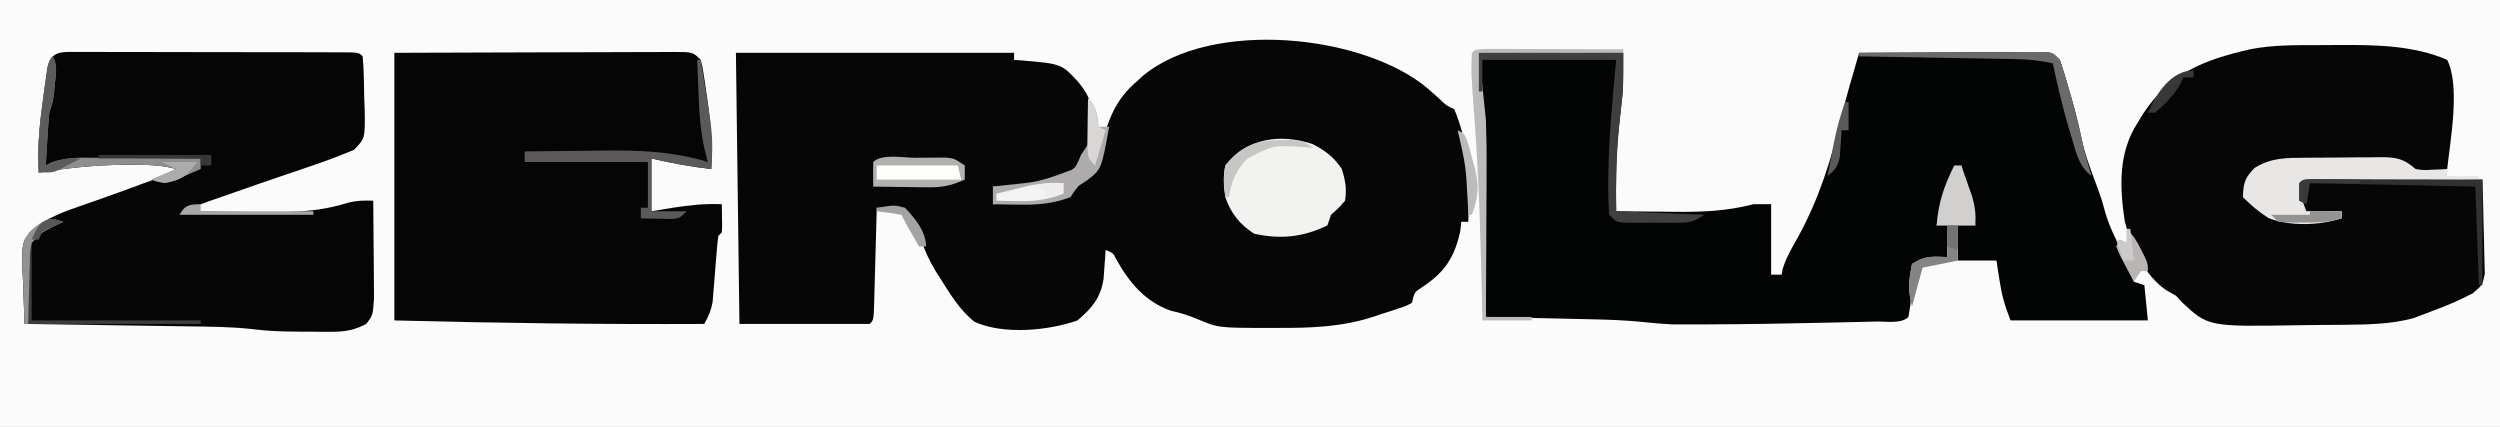
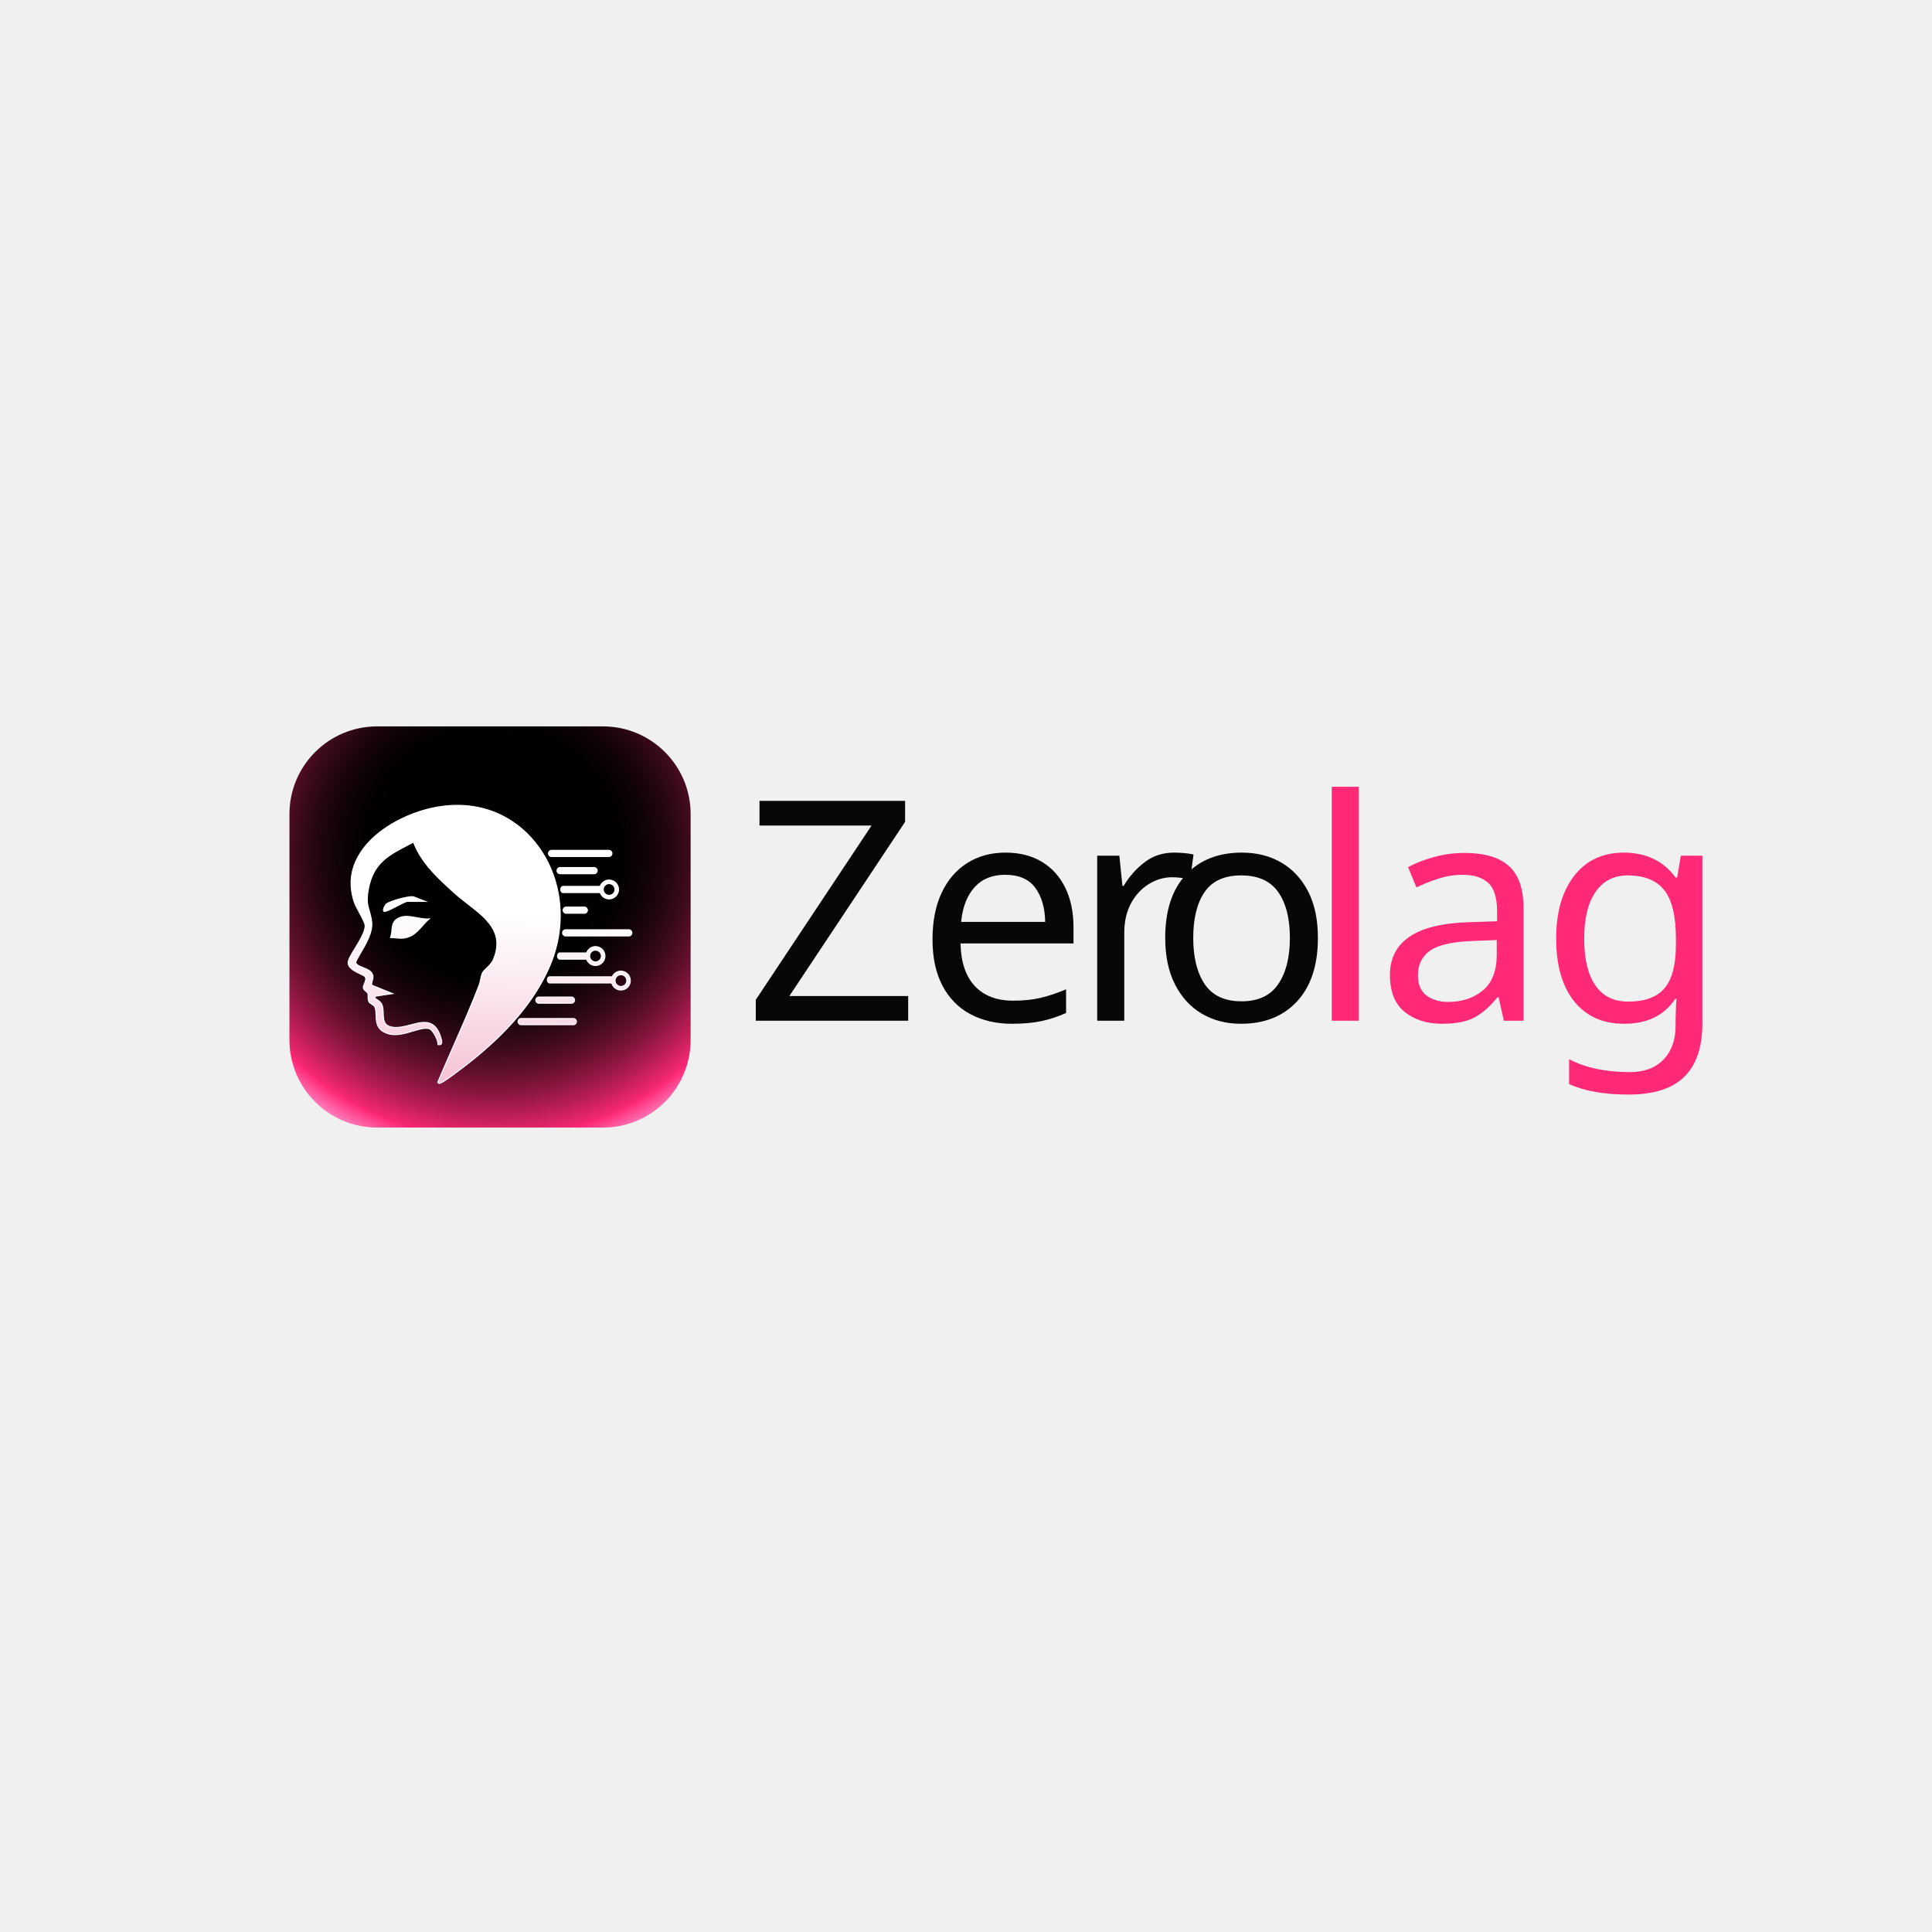
- <svg xmlns="http://www.w3.org/2000/svg" version="1.1" width="710" height="121">
-   <path d="M0 0 C234.3 0 468.6 0 710 0 C710 39.93 710 79.86 710 121 C475.7 121 241.4 121 0 121 C0 81.07 0 41.14 0 0 Z " fill="#FBFBFB" transform="translate(0,0)" />
-   <path d="M0 0 C1.473 1.307 1.473 1.307 2.977 2.641 C5.179 4.758 5.179 4.758 7.375 5.75 C11.843 16.3 11.833 26.527 11.375 37.75 C10.715 37.75 10.055 37.75 9.375 37.75 C9.293 38.575 9.21 39.4 9.125 40.25 C7.493 47.865 4.64 52.18 -1.918 56.426 C-3.928 57.731 -3.928 57.731 -4.625 60.75 C-6.248 61.625 -6.248 61.625 -8.344 62.32 C-9.112 62.577 -9.88 62.833 -10.672 63.098 C-11.481 63.354 -12.291 63.611 -13.125 63.875 C-13.904 64.139 -14.682 64.404 -15.484 64.676 C-24.517 67.622 -33.246 67.914 -42.688 67.875 C-43.629 67.879 -44.571 67.883 -45.541 67.887 C-59.665 67.867 -59.665 67.867 -65.688 65.312 C-68.245 64.261 -70.38 63.588 -73.125 63 C-80.403 60.401 -84.956 54.983 -88.617 48.352 C-89.541 46.576 -89.541 46.576 -91.625 45.75 C-91.698 46.871 -91.698 46.871 -91.773 48.016 C-91.848 49 -91.923 49.985 -92 51 C-92.07 51.975 -92.139 52.949 -92.211 53.953 C-93.002 59.299 -95.525 62.288 -99.625 65.75 C-107.805 68.654 -120.709 69.904 -128.891 66.121 C-133.064 62.822 -135.815 58.199 -138.625 53.75 C-139.049 53.091 -139.473 52.433 -139.91 51.754 C-141.704 48.801 -143.022 45.798 -144.188 42.562 C-145.704 38.215 -145.704 38.215 -148.625 34.75 C-150.586 34.343 -150.586 34.343 -152.738 34.152 C-154.021 34.02 -155.304 33.887 -156.625 33.75 C-156.663 35.196 -156.663 35.196 -156.701 36.672 C-156.795 40.237 -156.895 43.802 -156.997 47.367 C-157.041 48.912 -157.082 50.457 -157.122 52.003 C-157.18 54.219 -157.244 56.436 -157.309 58.652 C-157.334 59.695 -157.334 59.695 -157.359 60.758 C-157.511 65.636 -157.511 65.636 -158.625 66.75 C-170.835 66.75 -183.045 66.75 -195.625 66.75 C-195.955 41.34 -196.285 15.93 -196.625 -10.25 C-170.555 -10.25 -144.485 -10.25 -117.625 -10.25 C-117.625 -9.59 -117.625 -8.93 -117.625 -8.25 C-116.961 -8.201 -116.297 -8.152 -115.613 -8.102 C-104.152 -7.131 -104.152 -7.131 -99.375 -1.938 C-97.042 0.976 -95.806 2.94 -95.625 6.75 C-95.517 7.771 -95.517 7.771 -95.406 8.812 C-95.064 13.884 -95.692 17.259 -98.93 21.246 C-104.386 26.086 -111.753 27.906 -118.875 27.812 C-119.767 27.803 -120.659 27.794 -121.578 27.785 C-122.254 27.774 -122.929 27.762 -123.625 27.75 C-123.625 29.4 -123.625 31.05 -123.625 32.75 C-121.27 32.635 -118.917 32.508 -116.562 32.375 C-115.252 32.305 -113.941 32.236 -112.59 32.164 C-105.766 31.519 -105.766 31.519 -99.918 28.277 C-99.371 27.49 -99.371 27.49 -98.812 26.688 C-96.625 23.75 -96.625 23.75 -94.625 22.75 C-94.064 20.849 -93.514 18.944 -93.028 17.022 C-91.032 9.129 -89.062 3.123 -82.625 -2.25 C-81.859 -2.962 -81.859 -2.962 -81.078 -3.688 C-61.524 -19.95 -18.266 -15.568 0 0 Z " fill="#060606" transform="translate(405.625,25.25)" />
-   <path d="M0 0 C13.53 0 27.06 0 41 0 C41 10.096 41 10.096 40.562 13.945 C40.427 15.221 40.427 15.221 40.289 16.523 C40.099 18.235 39.906 19.946 39.711 21.656 C38.891 29.456 38.905 37.166 39 45 C43.108 45.05 47.215 45.086 51.323 45.11 C52.717 45.12 54.11 45.133 55.504 45.151 C63.297 45.246 70.424 44.957 78 43 C79.65 43 81.3 43 83 43 C83 49.6 83 56.2 83 63 C83.99 63 84.98 63 86 63 C86.088 62.482 86.175 61.964 86.266 61.43 C87.282 58.067 89.036 55.169 90.75 52.125 C96.608 41.39 100.136 30.237 102.91 18.375 C104.389 12.194 106.23 6.102 108 0 C115.796 -0.051 123.592 -0.086 131.389 -0.11 C134.043 -0.12 136.697 -0.134 139.351 -0.151 C143.158 -0.175 146.966 -0.186 150.773 -0.195 C152.563 -0.211 152.563 -0.211 154.388 -0.227 C155.489 -0.227 156.59 -0.227 157.724 -0.227 C159.183 -0.234 159.183 -0.234 160.671 -0.241 C163 0 163 0 165 2 C165.909 4.683 166.732 7.339 167.5 10.062 C167.836 11.227 167.836 11.227 168.18 12.415 C169.246 16.153 170.246 19.872 171 23.688 C172.042 28.827 173.957 33.666 175.781 38.57 C177 42 177 42 177.93 45.473 C179.111 49.366 180.731 52.729 182.625 56.312 C186 62.748 186 62.748 186 65 C186.99 65.33 187.98 65.66 189 66 C189.33 69.3 189.66 72.6 190 76 C177.13 76 164.26 76 151 76 C149.382 71.954 148.525 68.909 147.875 64.688 C147.707 63.619 147.54 62.55 147.367 61.449 C147.246 60.641 147.125 59.833 147 59 C143.37 59 139.74 59 136 59 C136 55.7 136 52.4 136 49 C137.65 49 139.3 49 141 49 C139.02 40.585 139.02 40.585 137 32 C133.556 35.444 133.048 37.544 131.812 42.188 C131.468 43.46 131.124 44.732 130.77 46.043 C130.516 47.019 130.262 47.995 130 49 C130.99 49 131.98 49 133 49 C133 51.97 133 54.94 133 58 C131.907 58.144 130.814 58.289 129.688 58.438 C126.069 58.883 126.069 58.883 123 60 C123.021 61.176 123.041 62.351 123.062 63.562 C123.062 67.452 122.704 71.167 122 75 C119.957 77.043 115.73 76.258 112.918 76.316 C112.084 76.337 111.251 76.358 110.392 76.38 C107.657 76.446 104.923 76.505 102.188 76.562 C101.261 76.583 100.335 76.604 99.38 76.626 C87.608 76.89 75.837 77.098 64.062 77.125 C62.972 77.13 61.881 77.134 60.757 77.139 C59.735 77.137 58.713 77.135 57.66 77.133 C56.371 77.131 56.371 77.131 55.055 77.129 C52.428 77.018 49.867 76.791 47.254 76.511 C42.257 75.991 37.295 75.786 32.273 75.684 C30.963 75.652 30.963 75.652 29.626 75.621 C26.876 75.556 24.125 75.497 21.375 75.438 C19.493 75.394 17.612 75.351 15.73 75.307 C11.154 75.2 6.577 75.099 2 75 C1.99 74.316 1.979 73.632 1.969 72.928 C1.86 65.79 1.746 58.652 1.628 51.514 C1.584 48.852 1.543 46.191 1.503 43.529 C1.445 39.697 1.381 35.864 1.316 32.031 C1.3 30.848 1.283 29.664 1.266 28.444 C1.157 21.638 1.157 21.638 0.48 14.873 C-0.13 9.95 0 4.96 0 0 Z " fill="#030404" transform="translate(420,15)" />
-   <path d="M0 0 C21.133 -0.08 21.133 -0.08 30.117 -0.098 C36.256 -0.11 42.395 -0.124 48.533 -0.151 C53.48 -0.173 58.428 -0.185 63.375 -0.19 C65.265 -0.193 67.156 -0.201 69.047 -0.211 C71.688 -0.226 74.329 -0.228 76.97 -0.227 C77.758 -0.234 78.545 -0.241 79.357 -0.249 C84.772 -0.228 84.772 -0.228 87 2 C87.502 3.888 87.502 3.888 87.852 6.184 C88.045 7.445 88.045 7.445 88.243 8.731 C88.369 9.624 88.495 10.517 88.625 11.438 C88.757 12.34 88.889 13.242 89.025 14.171 C89.901 20.471 90.394 26.635 90 33 C84.208 32.368 78.674 31.33 73 30 C73 34.95 73 39.9 73 45 C76.001 44.505 76.001 44.505 79.062 44 C83.793 43.267 88.224 42.778 93 43 C93.098 49.152 93.098 49.152 93 51 C92.67 51.33 92.34 51.66 92 52 C91.797 53.511 91.653 55.031 91.535 56.551 C91.418 57.94 91.418 57.94 91.299 59.357 C91.142 61.316 90.989 63.274 90.838 65.232 C90.759 66.162 90.679 67.093 90.598 68.051 C90.531 68.903 90.464 69.756 90.395 70.634 C89.985 73.093 89.227 74.844 88 77 C58.644 77.139 29.349 76.762 0 76 C0 50.92 0 25.84 0 0 Z " fill="#050505" transform="translate(112,15)" />
-   <path d="M0 0 C1.193 0.008 1.193 0.008 2.41 0.017 C3.248 0.015 4.085 0.013 4.948 0.011 C7.725 0.008 10.501 0.018 13.277 0.029 C15.2 0.031 17.123 0.031 19.046 0.031 C23.079 0.032 27.111 0.041 31.144 0.054 C36.325 0.071 41.506 0.075 46.687 0.074 C50.658 0.074 54.629 0.08 58.6 0.087 C60.511 0.09 62.422 0.092 64.333 0.093 C66.998 0.095 69.663 0.104 72.328 0.115 C73.126 0.114 73.923 0.114 74.745 0.113 C80.19 0.145 80.19 0.145 81.305 1.26 C81.668 5.188 81.676 9.13 81.742 13.072 C81.788 14.179 81.834 15.286 81.881 16.426 C81.994 24.543 81.994 24.543 78.848 27.815 C74.653 29.526 70.481 31.15 66.18 32.572 C64.405 33.176 62.63 33.781 60.855 34.385 C59.945 34.692 59.034 34.999 58.096 35.315 C53.508 36.868 48.938 38.471 44.367 40.072 C43.534 40.362 42.7 40.652 41.841 40.951 C41.057 41.224 40.273 41.498 39.465 41.779 C38.438 42.137 38.438 42.137 37.391 42.501 C35.006 43.368 32.656 44.307 30.305 45.26 C35.354 45.335 40.403 45.389 45.454 45.425 C47.166 45.44 48.879 45.46 50.591 45.486 C59.69 45.622 68.087 45.665 76.868 42.91 C79.446 42.222 81.649 42.147 84.305 42.26 C84.354 46.602 84.39 50.943 84.414 55.285 C84.425 56.761 84.438 58.237 84.455 59.714 C84.48 61.838 84.491 63.963 84.5 66.088 C84.51 67.366 84.521 68.644 84.532 69.96 C84.197 74.819 84.197 74.819 82.305 77.26 C78.865 79.108 75.969 79.508 72.101 79.49 C71.12 79.488 70.14 79.487 69.129 79.485 C67.607 79.466 67.607 79.466 66.055 79.447 C65.056 79.447 64.057 79.446 63.027 79.445 C58.746 79.42 54.57 79.308 50.321 78.769 C43.997 78.036 37.661 78.028 31.301 77.944 C29.982 77.923 28.663 77.902 27.304 77.881 C23.827 77.826 20.35 77.776 16.873 77.728 C13.313 77.677 9.753 77.622 6.193 77.567 C-0.77 77.46 -7.732 77.358 -14.695 77.26 C-14.9 73.386 -15.023 69.513 -15.133 65.635 C-15.192 64.541 -15.25 63.446 -15.311 62.319 C-15.479 54.359 -15.479 54.359 -13.23 51.206 C-9.394 47.841 -5.273 45.984 -0.445 44.322 C0.947 43.83 2.338 43.338 3.73 42.846 C4.463 42.593 5.196 42.34 5.952 42.079 C10.234 40.588 14.486 39.012 18.742 37.447 C19.577 37.145 20.412 36.843 21.272 36.532 C25.075 35.39 25.075 35.39 28.305 33.26 C24.066 32.075 19.928 32.069 15.555 32.072 C14.721 32.072 13.888 32.071 13.03 32.07 C5.02 32.137 -2.788 33.038 -10.695 34.26 C-11.167 26.8 -10.345 19.573 -9.32 12.197 C-9.194 11.257 -9.068 10.316 -8.938 9.347 C-8.809 8.461 -8.68 7.575 -8.547 6.662 C-8.374 5.463 -8.374 5.463 -8.198 4.24 C-7.031 -0.36 -4.15 0.024 0 0 Z " fill="#040504" transform="translate(21.6954,14.74005)" />
-   <path d="M0 0 C2.133 -0.002 4.265 -0.02 6.398 -0.039 C16.491 -0.081 27.123 0.115 36.535 4.185 C40.283 11.682 37.447 26.864 36.535 35.185 C34.681 37.039 32.11 36.421 29.64 36.513 C27.535 36.185 27.535 36.185 25.891 34.69 C22.597 32.586 19.519 32.755 15.734 32.787 C14.979 32.784 14.225 32.781 13.447 32.778 C11.853 32.776 10.258 32.782 8.664 32.794 C6.241 32.81 3.819 32.794 1.396 32.775 C-0.158 32.777 -1.712 32.781 -3.266 32.787 C-3.983 32.781 -4.7 32.775 -5.439 32.768 C-10.563 32.839 -14.014 33.808 -18.465 36.185 C-20.654 38.915 -20.654 38.915 -20.59 41.56 C-19.122 44.986 -17.599 46.366 -14.407 48.248 C-7.745 50.371 -0.37 49.517 6.535 49.185 C6.535 48.525 6.535 47.865 6.535 47.185 C5.836 47.22 5.137 47.255 4.417 47.291 C3.507 47.318 2.597 47.345 1.66 47.373 C0.755 47.408 -0.15 47.442 -1.083 47.478 C-2.262 47.333 -2.262 47.333 -3.465 47.185 C-5.613 43.963 -5.759 42.908 -5.465 39.185 C-4.465 38.185 -4.465 38.185 -2.409 38.065 C-1.053 38.068 -1.053 38.068 0.33 38.072 C1.351 38.072 2.372 38.072 3.424 38.072 C4.534 38.077 5.645 38.082 6.789 38.088 C8.484 38.09 8.484 38.09 10.215 38.092 C13.842 38.098 17.47 38.11 21.097 38.123 C23.55 38.128 26.002 38.132 28.455 38.136 C34.481 38.148 40.508 38.164 46.535 38.185 C46.683 42.384 46.792 46.582 46.864 50.783 C46.894 52.211 46.935 53.639 46.987 55.066 C47.06 57.122 47.094 59.175 47.121 61.232 C47.152 62.468 47.183 63.704 47.216 64.977 C46.535 68.185 46.535 68.185 43.736 70.516 C40.09 72.417 36.513 73.96 32.66 75.373 C31.991 75.633 31.322 75.892 30.632 76.16 C29.629 76.534 29.629 76.534 28.605 76.916 C28.015 77.136 27.425 77.357 26.816 77.584 C20.565 79.231 14.14 79.362 7.714 79.424 C6.893 79.432 6.072 79.44 5.226 79.448 C3.497 79.462 1.767 79.473 0.038 79.48 C-1.704 79.492 -3.445 79.512 -5.186 79.542 C-31.273 79.985 -31.273 79.985 -38.683 73.135 C-39.271 72.492 -39.859 71.848 -40.465 71.185 C-41.714 70.476 -41.714 70.476 -42.989 69.752 C-49.286 65.769 -53.219 57.128 -55.028 50.052 C-56.497 40.426 -56.889 30.612 -51.465 22.185 C-50.906 21.27 -50.346 20.355 -49.77 19.412 C-42.135 7.882 -32.629 4.227 -19.465 1.185 C-12.99 -0.076 -6.568 -0.001 0 0 Z " fill="#060606" transform="translate(658.4653,12.8147)" />
-   <path d="M0 0 C3.725 1.915 5.885 3.579 8.309 7.031 C9.328 10.363 9.771 12.641 9.246 16.094 C7.309 18.281 7.309 18.281 5.246 20.094 C4.916 21.084 4.586 22.074 4.246 23.094 C-2.594 26.452 -9.112 27.125 -16.566 25.469 C-20.563 22.957 -23.25 19.606 -24.754 15.094 C-25.276 11.978 -25.419 9.194 -24.754 6.094 C-18.598 -1.69 -9.244 -3.042 0 0 Z " fill="#F2F2F1" transform="translate(372.7539,40.90625)" />
-   <path d="M0 0 C1.143 -0.009 1.143 -0.009 2.308 -0.017 C3.915 -0.027 5.522 -0.033 7.129 -0.037 C9.585 -0.047 12.04 -0.078 14.496 -0.109 C16.06 -0.116 17.624 -0.121 19.188 -0.125 C19.92 -0.137 20.652 -0.15 21.407 -0.162 C25.67 -0.144 27.929 0.336 31.094 3.203 C33.453 3.563 33.453 3.563 35.844 3.391 C36.643 3.364 37.442 3.336 38.266 3.309 C38.869 3.274 39.472 3.239 40.094 3.203 C40.094 3.863 40.094 4.523 40.094 5.203 C43.064 5.203 46.034 5.203 49.094 5.203 C49.094 5.533 49.094 5.863 49.094 6.203 C32.594 6.533 16.094 6.863 -0.906 7.203 C-1.17 11.94 -1.17 11.94 0.094 15.203 C3.394 15.203 6.694 15.203 10.094 15.203 C10.094 15.863 10.094 16.523 10.094 17.203 C3.946 19.252 -4.496 19.528 -10.602 17.156 C-13.382 15.412 -15.589 13.521 -17.906 11.203 C-17.821 7.295 -17.386 5.683 -14.594 2.891 C-9.881 -0.068 -5.459 0.032 0 0 Z " fill="#E8E7E6" transform="translate(654.9062,44.79688)" />
-   <path d="M0 0 C2.565 2.565 2.54 4.477 3 8 C3.99 8 4.98 8 6 8 C3.817 20.009 3.817 20.009 -0.062 23.062 C-1.032 23.702 -2.001 24.341 -3 25 C-3.66 25.99 -4.32 26.98 -5 28 C-10.064 29.909 -14.558 30.22 -19.938 30.125 C-20.621 30.116 -21.305 30.107 -22.01 30.098 C-23.673 30.074 -25.337 30.039 -27 30 C-27 28.35 -27 26.7 -27 25 C-26.094 24.89 -25.188 24.781 -24.254 24.668 C-13.765 23.627 -13.765 23.627 -4 20 C-2.846 18.098 -2.846 18.098 -2 16 C-1.34 15.01 -0.68 14.02 0 13 C0.242 9.796 0.242 9.796 0.125 6.312 C0.098 4.543 0.098 4.543 0.07 2.738 C0.047 1.835 0.024 0.931 0 0 Z " fill="#ADABAB" transform="translate(309,28)" />
-   <path d="M0 0 C0.33 0 0.66 0 1 0 C4.582 21.607 4.582 21.607 4 31 C-1.792 30.368 -7.326 29.33 -13 28 C-13 32.95 -13 37.9 -13 43 C-9.7 43 -6.4 43 -3 43 C-5 45 -5 45 -7.602 45.195 C-9.098 45.161 -9.098 45.161 -10.625 45.125 C-11.628 45.107 -12.631 45.089 -13.664 45.07 C-14.82 45.036 -14.82 45.036 -16 45 C-16 44.01 -16 43.02 -16 42 C-15.34 42 -14.68 42 -14 42 C-14 37.71 -14 33.42 -14 29 C-25.55 29 -37.1 29 -49 29 C-49 28.01 -49 27.02 -49 26 C-43.684 25.925 -38.368 25.871 -33.052 25.835 C-31.249 25.82 -29.446 25.8 -27.643 25.774 C-16.968 25.622 -7.299 25.858 3 29 C2.683 27.733 2.366 26.466 2.039 25.16 C0.875 19.921 0.563 14.788 0.375 9.438 C0.317 8.068 0.317 8.068 0.258 6.67 C0.165 4.447 0.079 2.224 0 0 Z " fill="#5B5959" transform="translate(198,17)" />
-   <path d="M0 0 C1.772 0 3.544 0.006 5.316 0.016 C6.247 0.017 7.178 0.019 8.137 0.02 C11.122 0.026 14.108 0.038 17.094 0.051 C19.112 0.056 21.131 0.061 23.15 0.065 C28.11 0.076 33.071 0.093 38.031 0.114 C38.031 0.444 38.031 0.774 38.031 1.114 C24.501 1.114 10.971 1.114 -2.969 1.114 C-2.309 7.384 -1.649 13.654 -0.969 20.114 C-0.822 24.84 -0.73 29.498 -0.774 34.219 C-0.777 35.435 -0.779 36.651 -0.782 37.904 C-0.793 41.703 -0.818 45.502 -0.844 49.301 C-0.854 51.912 -0.863 54.524 -0.871 57.135 C-0.893 63.461 -0.928 69.787 -0.969 76.114 C3.321 76.114 7.611 76.114 12.031 76.114 C12.031 76.444 12.031 76.774 12.031 77.114 C7.411 77.114 2.791 77.114 -1.969 77.114 C-1.989 76.119 -2.009 75.125 -2.029 74.101 C-2.409 55.556 -2.917 37.059 -4.308 18.558 C-5.185 6.895 -5.185 6.895 -4.969 1.114 C-3.969 0.114 -3.969 0.114 0 0 Z M-8.969 23.114 C-6.969 24.114 -6.969 24.114 -5.828 27.465 C-5.45 28.887 -5.08 30.312 -4.719 31.739 C-4.52 32.438 -4.322 33.138 -4.117 33.86 C-2.806 38.981 -3.122 42.159 -4.969 47.114 C-5.299 47.114 -5.629 47.114 -5.969 47.114 C-6.018 46.051 -6.067 44.989 -6.117 43.895 C-6.653 33.369 -6.653 33.369 -8.969 23.114 Z " fill="#BCBABA" transform="translate(422.969,13.88647)" />
-   <path d="M0 0 C13.53 0 27.06 0 41 0 C41 10.096 41 10.096 40.562 13.945 C40.472 14.788 40.382 15.631 40.289 16.499 C40.193 17.366 40.098 18.232 40 19.125 C39.1 27.818 38.824 36.264 39 45 C47.25 45.33 55.5 45.66 64 46 C60.734 48.177 59.751 48.256 55.965 48.266 C54.504 48.269 54.504 48.269 53.014 48.273 C51.999 48.266 50.983 48.258 49.938 48.25 C48.918 48.258 47.899 48.265 46.85 48.273 C45.877 48.271 44.904 48.268 43.902 48.266 C43.01 48.263 42.118 48.261 41.199 48.259 C39 48 39 48 37 46 C36.792 43.086 36.719 40.289 36.75 37.375 C36.754 36.506 36.758 35.638 36.762 34.743 C36.901 23.781 37.985 12.911 39 2 C26.46 2 13.92 2 1 2 C1 4.97 1 7.94 1 11 C0.67 11 0.34 11 0 11 C0 7.37 0 3.74 0 0 Z " fill="#403F3F" transform="translate(420,15)" />
-   <path d="M0 0 C1.02 -0.012 2.039 -0.024 3.09 -0.037 C4.557 -0.04 4.557 -0.04 6.055 -0.043 C6.954 -0.047 7.854 -0.051 8.781 -0.055 C11.125 0.188 11.125 0.188 14.125 2.188 C14.125 3.507 14.125 4.827 14.125 6.188 C10.607 7.78 7.898 8.43 4.043 8.383 C2.646 8.373 2.646 8.373 1.221 8.363 C0.261 8.347 -0.699 8.33 -1.688 8.312 C-2.667 8.303 -3.646 8.294 -4.654 8.285 C-7.061 8.262 -9.468 8.229 -11.875 8.188 C-11.917 5.855 -11.916 3.52 -11.875 1.188 C-9.464 -1.224 -3.239 0.002 0 0 Z " fill="#B2B1B0" transform="translate(259.875,44.8125)" />
-   <path d="M0 0 C0.66 0 1.32 0 2 0 C2.676 1.892 3.341 3.789 4 5.688 C4.371 6.743 4.742 7.799 5.125 8.887 C5.939 11.784 6.177 14.017 6 17 C4.35 17 2.7 17 1 17 C1 20.3 1 23.6 1 27 C-2.3 27.66 -5.6 28.32 -9 29 C-9.99 32.63 -10.98 36.26 -12 40 C-13.181 35.276 -12.919 32.747 -12 28 C-8.356 25.571 -6.288 25.838 -2 26 C-2 23.03 -2 20.06 -2 17 C-2.99 17 -3.98 17 -5 17 C-4.534 10.599 -2.853 5.732 0 0 Z " fill="#D2D0CF" transform="translate(555,47)" />
-   <path d="M0 0 C1.342 2.683 0.917 4.466 0.625 7.438 C0.535 8.406 0.445 9.374 0.352 10.371 C0 13 0 13 -1 16 C-1.227 18.566 -1.416 21.117 -1.562 23.688 C-1.606 24.389 -1.649 25.091 -1.693 25.814 C-1.799 27.543 -1.9 29.271 -2 31 C-1.361 30.674 -0.722 30.348 -0.064 30.012 C4.033 28.659 7.735 28.751 12.02 28.805 C13.307 28.809 13.307 28.809 14.621 28.813 C17.352 28.824 20.082 28.85 22.812 28.875 C24.669 28.885 26.525 28.894 28.381 28.902 C32.921 28.924 37.46 28.959 42 29 C42 29.99 42 30.98 42 32 C40.423 32.701 38.838 33.386 37.25 34.062 C36.368 34.445 35.487 34.828 34.578 35.223 C31.847 36.046 30.631 35.977 28 35 C30.31 34.01 32.62 33.02 35 32 C30.761 30.815 26.624 30.809 22.25 30.812 C21.417 30.812 20.584 30.811 19.725 30.811 C11.715 30.877 3.907 31.779 -4 33 C-4.474 25.507 -3.621 18.278 -2.562 10.875 C-2.361 9.452 -2.361 9.452 -2.155 7.999 C-1.133 1.133 -1.133 1.133 0 0 Z " fill="#8F8E8F" transform="translate(15,16)" />
-   <path d="M0 0 C7.796 -0.051 15.592 -0.086 23.389 -0.11 C26.043 -0.12 28.697 -0.134 31.351 -0.151 C35.158 -0.175 38.966 -0.186 42.773 -0.195 C44.563 -0.211 44.563 -0.211 46.388 -0.227 C47.489 -0.227 48.59 -0.227 49.724 -0.227 C51.183 -0.234 51.183 -0.234 52.671 -0.241 C55 0 55 0 57 2 C57.909 4.683 58.732 7.339 59.5 10.062 C59.833 11.22 59.833 11.22 60.173 12.4 C61.644 17.568 62.897 22.741 64 28 C64.627 30.347 65.306 32.671 66 35 C62.528 32.315 61.685 28.664 60.5 24.625 C60.286 23.921 60.073 23.216 59.853 22.49 C57.939 16.058 56.383 9.567 55 3 C51.569 2.232 48.356 1.857 44.843 1.795 C43.342 1.765 43.342 1.765 41.81 1.734 C40.742 1.718 39.674 1.701 38.574 1.684 C37.471 1.663 36.369 1.642 35.233 1.621 C31.718 1.555 28.203 1.496 24.688 1.438 C22.301 1.394 19.915 1.351 17.529 1.307 C11.686 1.2 5.843 1.098 0 1 C0 0.67 0 0.34 0 0 Z " fill="#6B6A6A" transform="translate(528,15)" />
-   <path d="M0 0 C1.32 0.33 2.64 0.66 4 1 C3.031 1.454 2.061 1.907 1.062 2.375 C-2.071 3.658 -2.071 3.658 -3 6 C-3.66 6 -4.32 6 -5 6 C-5 13.59 -5 21.18 -5 29 C10.84 29 26.68 29 43 29 C43 29.33 43 29.66 43 30 C26.5 30 10 30 -7 30 C-7 22.08 -7 14.16 -7 6 C-4.69 4.02 -2.38 2.04 0 0 Z " fill="#3D3D3D" transform="translate(14,62)" />
-   <path d="M0 0 C1.356 0.003 1.356 0.003 2.739 0.007 C3.76 0.007 4.781 0.007 5.833 0.007 C6.943 0.012 8.053 0.017 9.197 0.023 C10.893 0.025 10.893 0.025 12.624 0.027 C16.251 0.033 19.879 0.045 23.506 0.058 C25.959 0.063 28.411 0.067 30.864 0.071 C36.89 0.082 42.917 0.101 48.944 0.12 C48.944 10.02 48.944 19.92 48.944 30.12 C48.614 30.12 48.284 30.12 47.944 30.12 C47.614 20.88 47.284 11.64 46.944 2.12 C31.434 1.79 15.924 1.46 -0.056 1.12 C-0.386 3.1 -0.716 5.08 -1.056 7.12 C-1.716 6.79 -2.376 6.46 -3.056 6.12 C-3.099 4.454 -3.097 2.786 -3.056 1.12 C-2.056 0.12 -2.056 0.12 0 0 Z " fill="#313131" transform="translate(656.0564,50.87975)" />
-   <path d="M0 0 C7.59 0 15.18 0 23 0 C23.33 1.32 23.66 2.64 24 4 C16.08 4 8.16 4 0 4 C0 2.68 0 1.36 0 0 Z " fill="#FDFDFC" transform="translate(249,47)" />
-   <path d="M0 0 C1.342 2.683 0.917 4.466 0.625 7.438 C0.535 8.406 0.445 9.374 0.352 10.371 C0 13 0 13 -1 16 C-1.227 18.566 -1.416 21.117 -1.562 23.688 C-1.606 24.389 -1.649 25.091 -1.693 25.814 C-1.799 27.543 -1.9 29.271 -2 31 C-1.233 30.673 -0.466 30.345 0.324 30.008 C3.097 28.963 5.068 28.832 8 29 C6.667 29.667 5.333 30.333 4 31 C3.01 31.557 3.01 31.557 2 32.125 C0 33 0 33 -4 33 C-4.474 25.507 -3.621 18.278 -2.562 10.875 C-2.361 9.452 -2.361 9.452 -2.155 7.999 C-1.133 1.133 -1.133 1.133 0 0 Z " fill="#5C5C5B" transform="translate(15,16)" />
-   <path d="M0 0 C0.99 0 1.98 0 3 0 C3 3.3 3 6.6 3 10 C-0.3 10.66 -3.6 11.32 -7 12 C-8.485 17.445 -8.485 17.445 -10 23 C-11.181 18.276 -10.919 15.747 -10 11 C-6.356 8.571 -4.288 8.838 0 9 C0 6.03 0 3.06 0 0 Z " fill="#848485" transform="translate(553,64)" />
-   <path d="M0 0 C0 0.99 0 1.98 0 3 C-4.463 4.723 -8.102 5.222 -12.875 5.125 C-14.027 5.107 -15.18 5.089 -16.367 5.07 C-17.236 5.047 -18.105 5.024 -19 5 C-19 4.34 -19 3.68 -19 3 C-16.96 2.492 -14.918 1.994 -12.875 1.5 C-11.738 1.222 -10.601 0.943 -9.43 0.656 C-6.185 0.035 -3.292 -0.12 0 0 Z " fill="#F4F3F3" transform="translate(302,52)" />
-   <path d="M0 0 C1.154 -0.014 2.307 -0.028 3.496 -0.043 C6.562 0.188 6.562 0.188 9.562 2.188 C8.645 2.106 7.727 2.025 6.781 1.941 C-1.813 1.401 -1.813 1.401 -9.188 5.25 C-12.44 8.656 -13.685 11.578 -14.438 16.188 C-14.768 16.188 -15.098 16.188 -15.438 16.188 C-15.872 13.083 -16.026 10.278 -15.438 7.188 C-11.15 1.718 -6.772 0.038 0 0 Z " fill="#C6C6C5" transform="translate(363.4375,39.8125)" />
-   <path d="M0 0 C1.976 1.976 2.896 3.523 4.125 6 C4.478 6.701 4.831 7.402 5.195 8.125 C6 10 6 10 6 12 C5.34 12 4.68 12 4 12 C3.01 13.485 3.01 13.485 2 15 C1.136 13.38 0.284 11.754 -0.562 10.125 C-1.038 9.22 -1.514 8.315 -2.004 7.383 C-2.333 6.596 -2.661 5.81 -3 5 C-2.67 4.34 -2.34 3.68 -2 3 C-1.34 3.33 -0.68 3.66 0 4 C0 2.68 0 1.36 0 0 Z " fill="#BAB5B5" transform="translate(604,65)" />
-   <path d="M0 0 C0 0.66 0 1.32 0 2 C10.56 2 21.12 2 32 2 C32 2.33 32 2.66 32 3 C19.46 3 6.92 3 -6 3 C-4.607 0.214 -3.011 0 0 0 Z " fill="#A9A8A7" transform="translate(57,58)" />
-   <path d="M0 0 C-0.928 0.433 -1.856 0.866 -2.812 1.312 C-6.361 3.179 -6.361 3.179 -9 6 C-9.504 8.509 -9.504 8.509 -9.512 11.324 C-9.547 12.352 -9.583 13.38 -9.619 14.439 C-9.642 15.511 -9.664 16.583 -9.688 17.688 C-9.722 18.771 -9.756 19.854 -9.791 20.971 C-9.874 23.647 -9.943 26.323 -10 29 C-10.33 29 -10.66 29 -11 29 C-11.204 25.126 -11.328 21.253 -11.438 17.375 C-11.525 15.733 -11.525 15.733 -11.615 14.059 C-11.783 6.16 -11.783 6.16 -9.551 2.853 C-6.237 -0.208 -4.447 -1.599 0 0 Z " fill="#929291" transform="translate(18,63)" />
-   <path d="M0 0 C2 2 2 2 2.5 5.062 C2.665 6.032 2.83 7.001 3 8 C3.66 8.33 4.32 8.66 5 9 C4.01 12.3 3.02 15.6 2 19 C0 17 0 17 -0.195 13.086 C-0.182 11.516 -0.158 9.945 -0.125 8.375 C-0.116 7.573 -0.107 6.771 -0.098 5.945 C-0.074 3.963 -0.038 1.982 0 0 Z " fill="#D9D7D6" transform="translate(309,28)" />
-   <path d="M0 0 C10.56 0 21.12 0 32 0 C32 0.99 32 1.98 32 3 C31.01 3 30.02 3 29 3 C29 2.34 29 1.68 29 1 C19.43 1 9.86 1 0 1 C0 0.67 0 0.34 0 0 Z " fill="#383738" transform="translate(28,44)" />
-   <path d="M0 0 C0 0.66 0 1.32 0 2 C-0.99 2 -1.98 2 -3 2 C-3.206 2.536 -3.413 3.072 -3.625 3.625 C-5.533 6.92 -8.048 9.594 -11 12 C-11.66 12 -12.32 12 -13 12 C-10.642 6.694 -6.484 0 0 0 Z " fill="#383839" transform="translate(623,20)" />
-   <path d="M0 0 C0.33 0 0.66 0 1 0 C1 2.64 1 5.28 1 8 C0.34 8 -0.32 8 -1 8 C-1.037 8.687 -1.075 9.374 -1.113 10.082 C-1.179 10.983 -1.245 11.884 -1.312 12.812 C-1.371 13.706 -1.429 14.599 -1.488 15.52 C-2.063 18.306 -2.821 19.241 -5 21 C-4.547 18.624 -4.087 16.249 -3.625 13.875 C-3.499 13.21 -3.372 12.545 -3.242 11.859 C-2.443 7.781 -1.401 3.911 0 0 Z " fill="#5B595A" transform="translate(524,29)" />
-   <path d="M0 0 C2.97 0 5.94 0 9 0 C9 0.66 9 1.32 9 2 C5.429 3.19 2.154 3.184 -1.562 3.188 C-2.248 3.2 -2.933 3.212 -3.639 3.225 C-5.427 3.23 -7.215 3.122 -9 3 C-9.66 2.34 -10.32 1.68 -11 1 C-7.37 1 -3.74 1 0 1 C0 0.67 0 0.34 0 0 Z " fill="#959392" transform="translate(656,60)" />
-   <path d="M0 0 C5.084 -0.789 5.084 -0.789 8 0 C10.837 2.938 14 6.769 14 11 C13.34 11 12.68 11 12 11 C8.125 4.25 8.125 4.25 7 2 C4.678 1.593 2.343 1.256 0 1 C0 0.67 0 0.34 0 0 Z " fill="#A4A3A3" transform="translate(249,59)" />
-   <path d="M0 0 C3.3 0 6.6 0 10 0 C6.837 4.218 5.919 4.896 1 6 C-1.375 5.625 -1.375 5.625 -3 5 C-0.69 4.01 1.62 3.02 4 2 C2.68 1.34 1.36 0.68 0 0 Z " fill="#ADACAB" transform="translate(46,46)" />
-   <path d="M0 0 C1.488 0.007 2.977 0.019 4.465 0.035 C5.223 0.04 5.982 0.044 6.764 0.049 C8.643 0.061 10.523 0.079 12.402 0.098 C12.402 0.428 12.402 0.758 12.402 1.098 C7.782 1.098 3.162 1.098 -1.598 1.098 C-1.928 3.078 -2.258 5.058 -2.598 7.098 C-3.258 6.768 -3.918 6.438 -4.598 6.098 C-4.64 4.432 -4.638 2.764 -4.598 1.098 C-3.598 0.098 -3.598 0.098 0 0 Z " fill="#393A39" transform="translate(657.5977,50.90234)" />
-   <path d="M0 0 C0 0.99 0 1.98 0 3 C-1.65 3.33 -3.3 3.66 -5 4 C-5 3.34 -5 2.68 -5 2 C-5.99 1.67 -6.98 1.34 -8 1 C-5.291 -0.354 -2.991 -0.065 0 0 Z " fill="#EEEDEC" transform="translate(302,52)" />
-   <path d="M0 0 C0.33 0 0.66 0 1 0 C1.33 2.97 1.66 5.94 2 9 C1.01 9 0.02 9 -1 9 C-1.66 7.02 -2.32 5.04 -3 3 C-2.01 3.33 -1.02 3.66 0 4 C0 2.68 0 1.36 0 0 Z " fill="#CDCBCA" transform="translate(604,65)" />
-   <path d="M0 0 C0.897 0.309 0.897 0.309 1.812 0.625 C0.843 1.079 -0.126 1.532 -1.125 2 C-4.258 3.283 -4.258 3.283 -5.188 5.625 C-5.848 5.625 -6.508 5.625 -7.188 5.625 C-5.69 2.17 -4.279 -0.734 0 0 Z " fill="#565656" transform="translate(16.1875,62.375)" />
-   <path d="M0 0 C0.99 0 1.98 0 3 0 C3 2.31 3 4.62 3 7 C2.01 6.67 1.02 6.34 0 6 C0 4.02 0 2.04 0 0 Z " fill="#747172" transform="translate(553,64)" />
+ <svg xmlns="http://www.w3.org/2000/svg" id="Layer_1" data-name="Layer 1" viewBox="0 0 1000 1000">
+   <defs>
+     <style>
+       .cls-1 {
+         fill: #ff2977;
+         letter-spacing: -.03em;
+       }
+ 
+       .cls-2 {
+         fill: url(#linear-gradient);
+         stroke: #fff;
+         stroke-miterlimit: 10;
+         stroke-width: .5px;
+       }
+ 
+       .cls-3 {
+         font-family: RadioGrotesk-Regular, 'Radio Grotesk';
+         font-size: 159.33px;
+       }
+ 
+       .cls-4 {
+         letter-spacing: -.02em;
+       }
+ 
+       .cls-4, .cls-5, .cls-6, .cls-7 {
+         fill: #070707;
+       }
+ 
+       .cls-8 {
+         fill: url(#radial-gradient);
+       }
+ 
+       .cls-5 {
+         letter-spacing: -.07em;
+       }
+ 
+       .cls-6 {
+         letter-spacing: -.02em;
+       }
+ 
+       .cls-7 {
+         letter-spacing: -.05em;
+       }
+     </style>
+     <radialGradient id="radial-gradient" cx="255.07" cy="441.33" fx="255.07" fy="441.33" r="193.05" gradientUnits="userSpaceOnUse">
+       <stop offset=".29" stop-color="#000" />
+       <stop offset=".35" stop-color="#030001" />
+       <stop offset=".41" stop-color="#0f0207" />
+       <stop offset=".47" stop-color="#220510" />
+       <stop offset=".53" stop-color="#3e0a1d" />
+       <stop offset=".59" stop-color="#610f2d" />
+       <stop offset=".65" stop-color="#8c1641" />
+       <stop offset=".71" stop-color="#c01e59" />
+       <stop offset=".77" stop-color="#f92874" />
+       <stop offset=".77" stop-color="#ff2977" />
+       <stop offset=".88" stop-color="#ffcfff" />
+     </radialGradient>
+     <linearGradient id="linear-gradient" x1="254.27" y1="434.3" x2="250.98" y2="726.76" gradientUnits="userSpaceOnUse">
+       <stop offset=".13" stop-color="#fff" />
+       <stop offset=".24" stop-color="#fcedf3" />
+       <stop offset=".44" stop-color="#f4c1d5" />
+       <stop offset=".73" stop-color="#e77aa4" />
+       <stop offset="1" stop-color="#db3072" />
+     </linearGradient>
+   </defs>
+   <text class="cls-3" transform="translate(385.15 528.31)">
+     <tspan class="cls-7" x="0" y="0">Z</tspan>
+     <tspan class="cls-4" x="88.75" y="0">e</tspan>
+     <tspan class="cls-5" x="169.21" y="0">r</tspan>
+     <tspan class="cls-6" x="209.2" y="0">o</tspan>
+     <tspan class="cls-1" x="290.62" y="0">lag</tspan>
+   </text>
+   <rect class="cls-8" x="149.82" y="375.98" width="207.65" height="207.65" rx="45.37" ry="45.37" />
+   <path class="cls-2" d="M284.78,499.51c-10.9,25.8-33.41,44.44-49.43,56.24-5.61,4.14-7.32,5.04-8.01,5.04-.25,0-.37-.12-.49-.25l-.29-.31.16-.39c2.59-6.14,5.31-12.33,7.94-18.32,4.53-10.3,9.21-20.95,13.34-31.64.35-.9.57-1.99.79-3.05.24-1.18.47-2.29.86-3.1.5-1.04,1.38-1.87,2.32-2.75,1.28-1.2,2.73-2.56,3.61-4.8,5.39-13.72-3.76-20.82-13.45-28.34-2.33-1.81-4.73-3.67-6.89-5.62-8.44-7.63-17.17-15.52-21.21-26.34-.73.38-1.45.76-2.16,1.12-10.82,5.6-18.64,9.64-21.17,23.09-1.12,5.93-.45,8.23.4,11.15.46,1.57.98,3.36,1.3,5.95.66,5.24-3.14,11.68-5.92,16.38-1.08,1.83-2.43,4.11-2.34,4.64.31,1.23,1.99,1.89,3.76,2.59,2.36.93,5.04,1.99,5.17,4.81.03.67-.17,1.35-.36,2.02-.25.87-.49,1.7-.18,2.33l10.73,4.33-9.03,1.36c-.16.29-.22.53-.19.7.07.36.62.73,1.21,1.12.87.58,1.94,1.29,2.46,2.58.54,1.34.6,2.95.66,4.5.12,3.34.22,6.22,4.35,7.04,3.22.64,6.66-.27,9.98-1.15,4.03-1.07,7.84-2.08,10.96-.26,2.17,1.26,3.72,3.77,4.75,7.66l.02.08c.18.68.48,1.82-.09,2.46-.19.21-.54.45-1.14.36l-.53-.08-.02-.54c-.08-2.25-2.75-7.12-4.52-7.66-2.16-.65-5.18.27-8.38,1.23-4.55,1.38-9.7,2.94-14.39.79-4.47-2.04-4.6-5.69-4.71-8.9-.05-1.45-.1-2.82-.5-4.04-.29-.89-1.04-1.34-1.77-1.78-.61-.37-1.19-.71-1.48-1.31-.41-.86-.39-1.76-.37-2.56.01-.58.03-1.13-.11-1.61-.12-.42-.59-.81-1.05-1.19-.57-.47-1.15-.96-1.29-1.66-.14-.72.19-1.49.53-2.3.5-1.16,1.01-2.36.39-3.58-.16-.32-1.51-.96-2.49-1.42-2.69-1.28-6.05-2.88-6.32-5.59-.16-1.58,1.5-4.3,3.6-7.74,2.35-3.85,5.28-8.63,5.2-11.65-.03-1.37-1.63-4.3-3.03-6.89-1.06-1.95-2.06-3.79-2.52-5.14-2.78-8.1-2.22-15.92,1.68-23.26,7-13.17,22.88-21.46,35.42-24.83,21.44-5.76,41.54-.11,55.16,15.51,14.94,17.14,18.5,42.63,9.07,64.96ZM212.63,484.46c3.73-1.77,6.33-6.16,9.53-8.85-4.99.5-10.98-2.72-15.66-.51-4.62,2.18-2.96,6.08-4.34,10.17,4.27.14,6.4,1.11,10.47-.81ZM220.22,466.58l-6.3-2.44c-2.58-.36-11.99,2.19-13.96,3.79-.81.66-2.49,4.16-.7,3.82,2.91-.55,10-5.17,11.61-5.17h9.35ZM285.5,443.35h29.64c.89,0,1.61-.72,1.61-1.61s-.72-1.61-1.61-1.61h-29.64c-.89,0-1.61.72-1.61,1.61s.72,1.61,1.61,1.61ZM309.13,450.64c0-.89-.72-1.61-1.61-1.61h-17.6c-.89,0-1.61.72-1.61,1.61s.72,1.61,1.61,1.61h17.6c.89,0,1.61-.72,1.61-1.61ZM293.07,469.5c-.89,0-1.61.72-1.61,1.61s.72,1.61,1.61,1.61h9.38c.89,0,1.61-.72,1.61-1.61s-.72-1.61-1.61-1.61h-9.38ZM325.47,481.23h-32.68c-.89,0-1.61.72-1.61,1.61s.72,1.61,1.61,1.61h32.68c.89,0,1.61-.72,1.61-1.61s-.72-1.61-1.61-1.61ZM289.78,493.23h13.84c.04-.13.09-.25.14-.37.76-1.72,2.48-2.92,4.47-2.92,2.18,0,4.04,1.44,4.67,3.43.15.46.23.96.23,1.48s-.08,1.01-.23,1.47c-.63,1.98-2.48,3.43-4.67,3.43s-3.95-1.38-4.62-3.28h-13.84c-.67,0-1.22-.73-1.22-1.62,0-.44.14-.84.35-1.13.22-.3.53-.48.86-.48ZM305.68,493.23c-.31.47-.48,1.02-.48,1.62,0,.44.09.85.27,1.23.06.13.13.26.2.38.54.85,1.49,1.42,2.57,1.42s2.03-.57,2.57-1.42c.3-.47.46-1.02.46-1.61s-.17-1.15-.47-1.62c-.53-.85-1.49-1.42-2.57-1.42-.97,0-1.85.46-2.39,1.17-.06.08-.13.16-.17.25ZM278.93,519.28h16.86c.89,0,1.61-.72,1.61-1.61s-.72-1.61-1.61-1.61h-16.86c-.89,0-1.61.72-1.61,1.61s.72,1.61,1.61,1.61ZM296.75,527.17h-27c-.89,0-1.61.72-1.61,1.61s.72,1.61,1.61,1.61h27c.89,0,1.61-.72,1.61-1.61s-.72-1.61-1.61-1.61ZM326.28,507.55c0,2.7-2.2,4.9-4.9,4.9-2.27,0-4.18-1.56-4.73-3.65h-32.14c-.67,0-1.22-.73-1.22-1.62,0-.45.14-.84.35-1.14.22-.29.53-.47.86-.47h32.39c.76-1.72,2.48-2.92,4.47-2.92,2.7,0,4.9,2.2,4.9,4.9ZM324.42,507.55c0-1.68-1.36-3.04-3.03-3.04-.97,0-1.85.46-2.39,1.17-.41.52-.65,1.17-.65,1.87,0,.44.09.85.27,1.23.47,1.06,1.54,1.81,2.78,1.81,1.67,0,3.03-1.36,3.03-3.03ZM315.27,455.5c2.13,0,3.95,1.37,4.61,3.28,0,0,0,0,0,0h0s.04.09.05.14c.15.46.23.96.23,1.48s-.08,1.01-.23,1.47c-.02.05-.03.09-.05.14h0c-.66,1.91-2.48,3.28-4.61,3.28s-3.95-1.38-4.62-3.28h-19.22c-.67,0-1.22-.72-1.22-1.61,0-.45.13-.85.36-1.14.22-.3.52-.48.86-.48h19.23c.04-.13.09-.25.14-.37.76-1.72,2.48-2.92,4.47-2.92ZM315.27,457.36c-.97,0-1.85.46-2.39,1.17-.06.08-.13.16-.17.25-.31.47-.48,1.02-.48,1.62,0,.44.09.85.27,1.23.06.13.13.26.2.38.54.85,1.49,1.42,2.57,1.42s2.03-.57,2.57-1.42c.3-.47.46-1.02.46-1.61s-.17-1.15-.47-1.62c-.53-.85-1.49-1.42-2.57-1.42Z" />
</svg>
